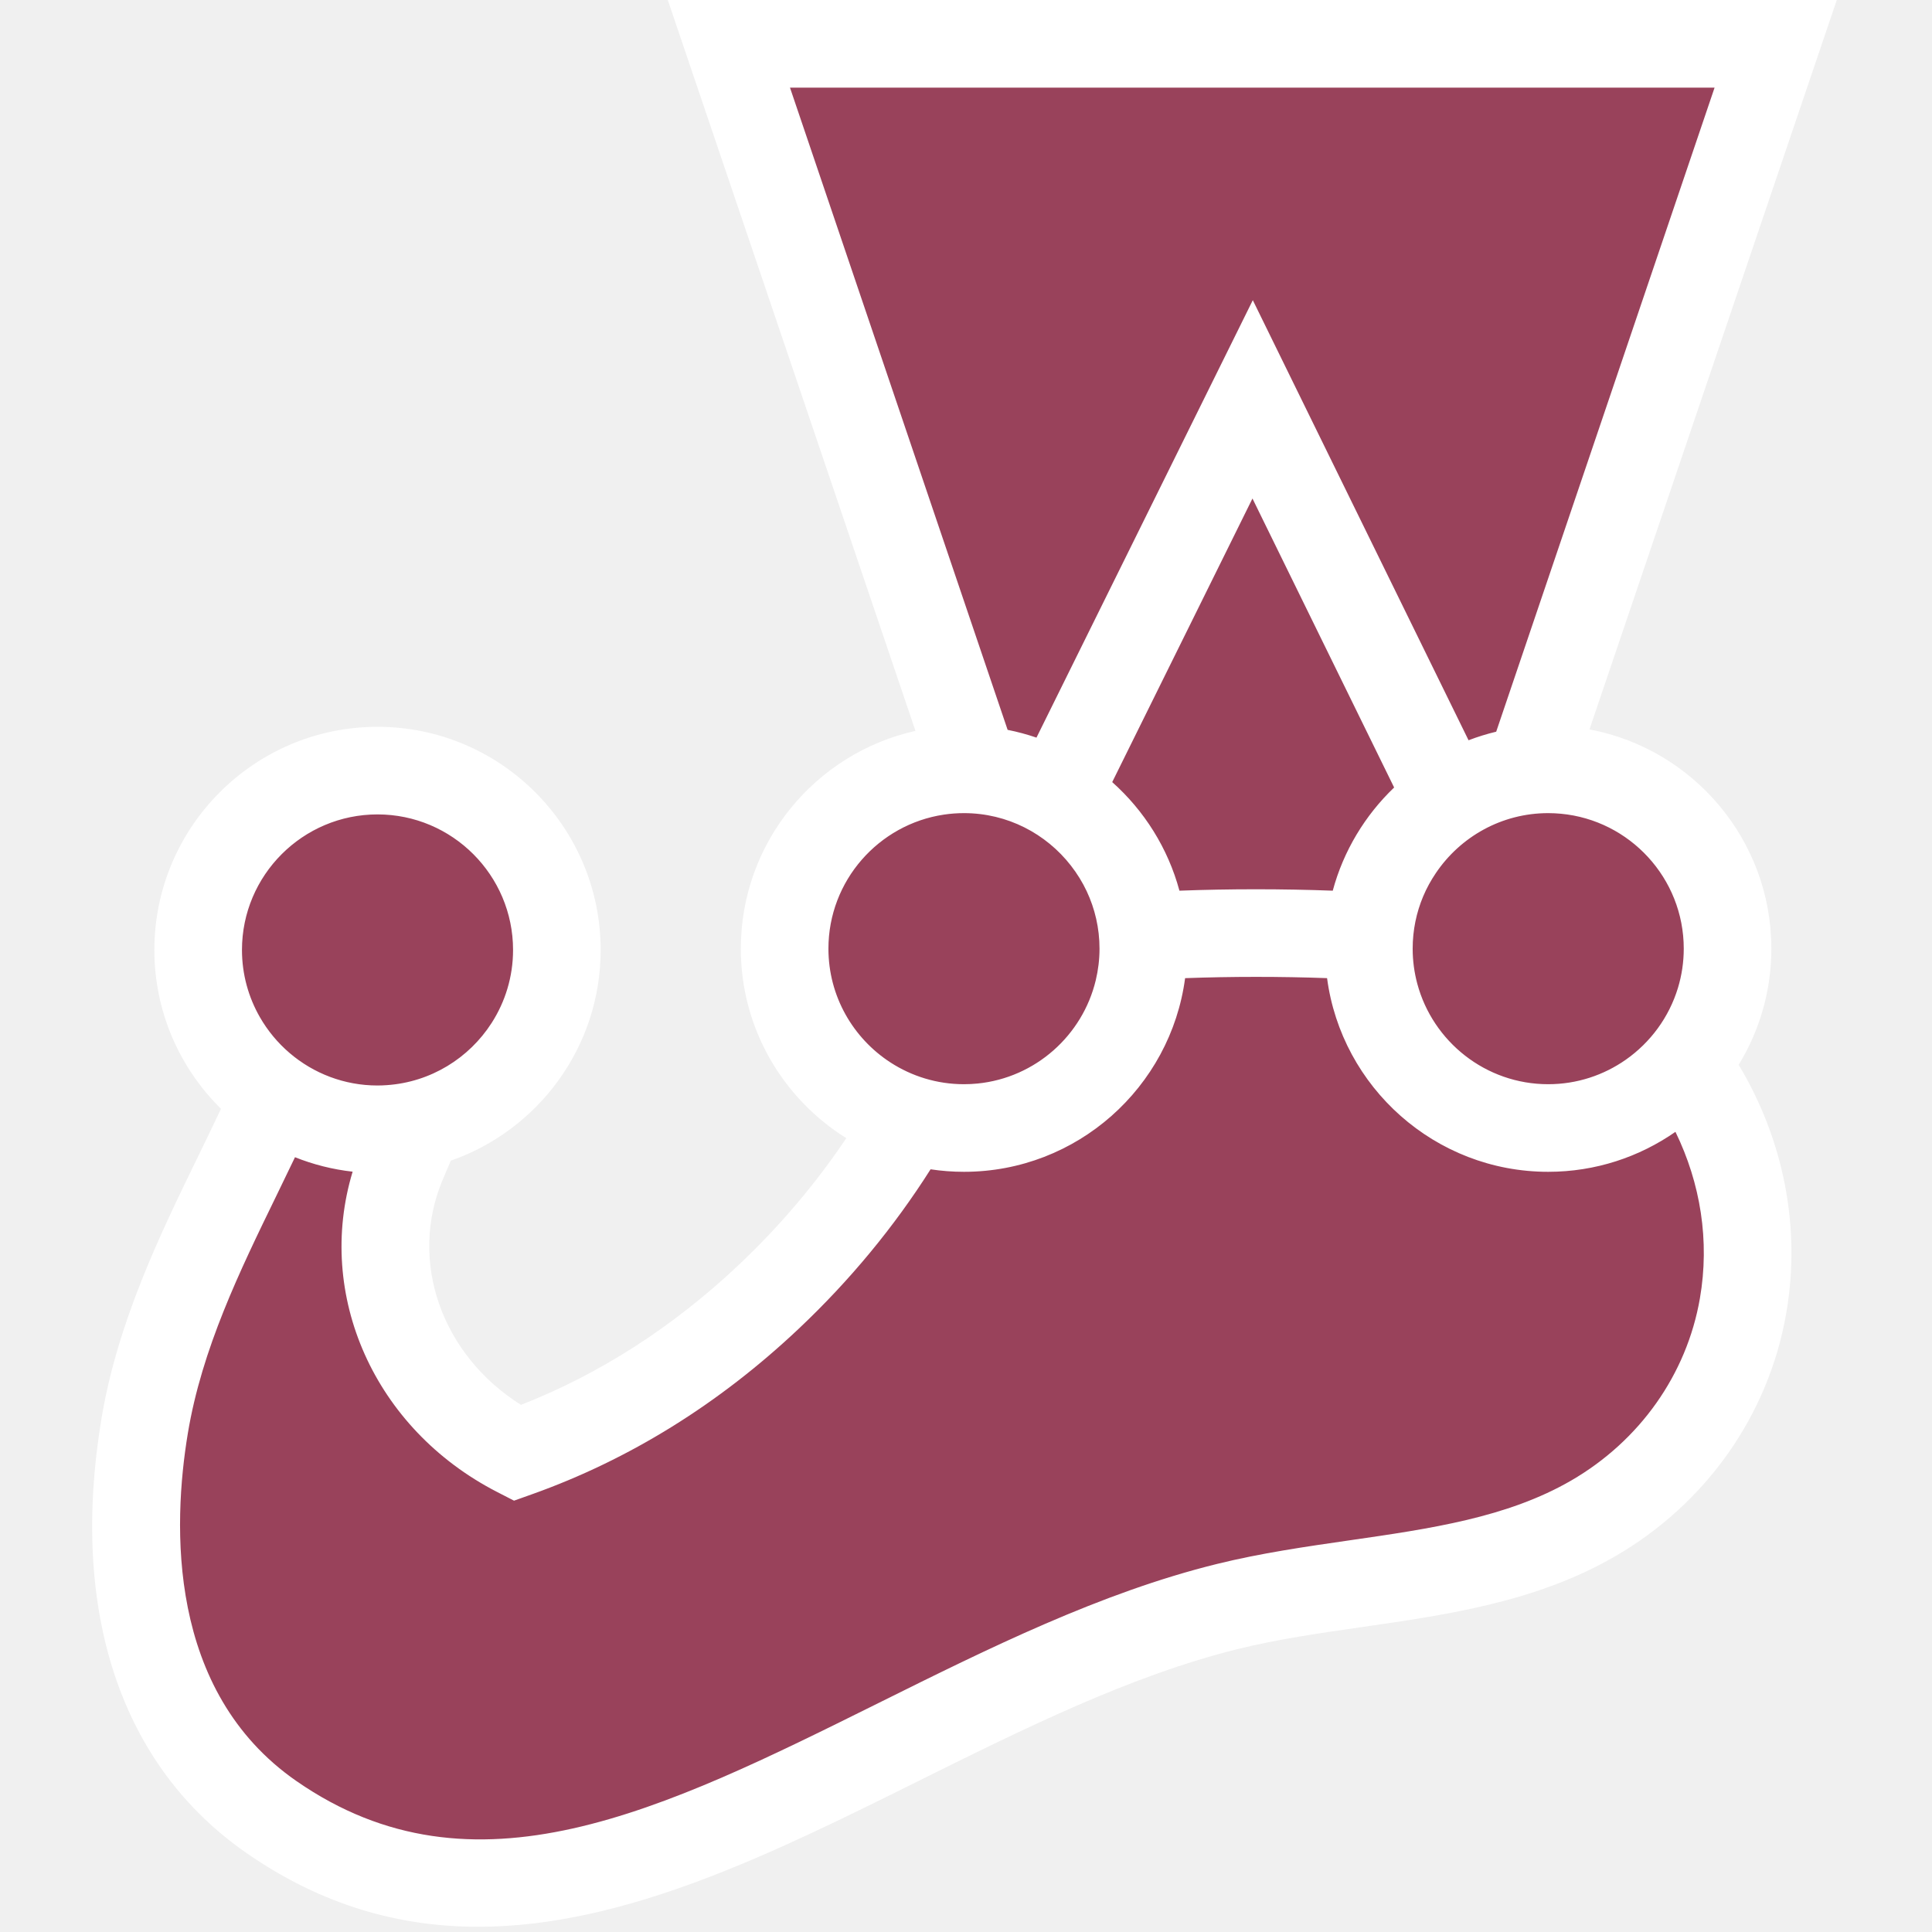
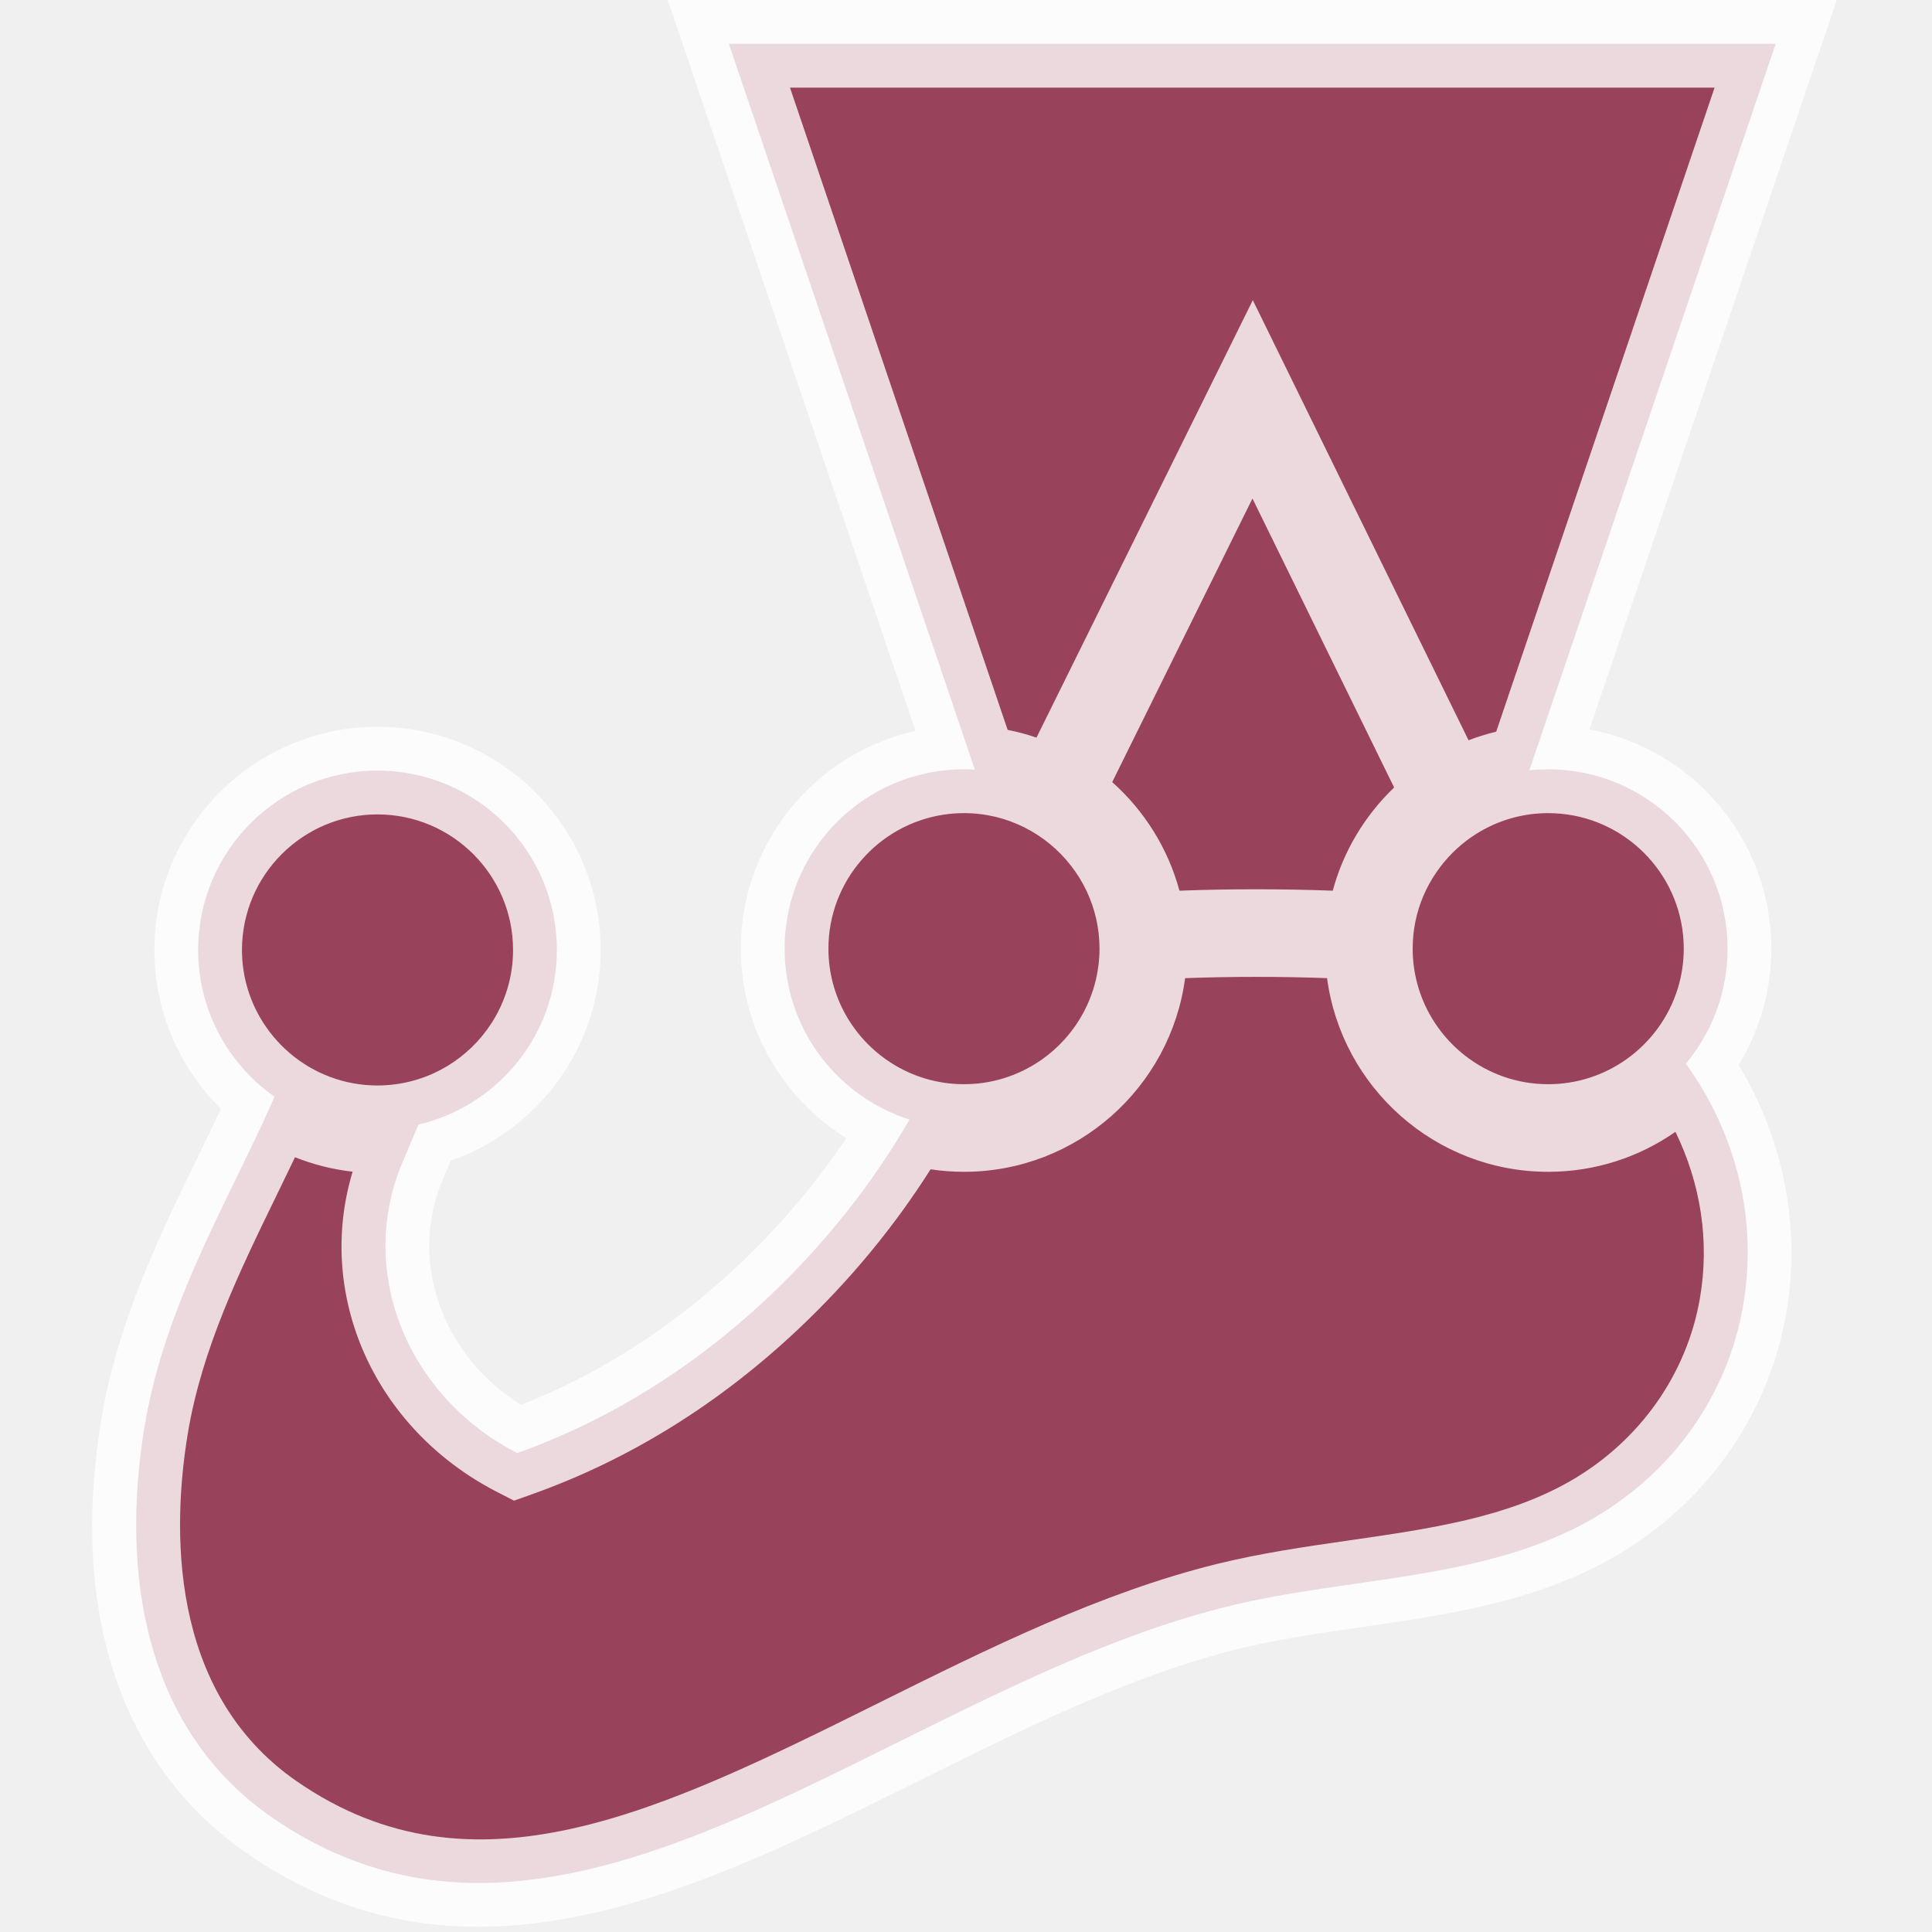
<svg xmlns="http://www.w3.org/2000/svg" width="283px" height="283px" viewBox="-13.5 0 283 283" version="1.1" preserveAspectRatio="xMidYMid">
  <g>
    <path d="M239.553,138.96 C239.553,124.452 227.791,112.691 213.282,112.691 C212.349,112.691 211.429,112.741 210.521,112.836 L246.603,6.416 L93.267,6.416 L129.299,112.743 C128.77,112.711 128.239,112.691 127.702,112.691 C113.194,112.691 101.432,124.452 101.432,138.96 C101.432,150.688 109.118,160.617 119.725,163.995 C114.123,173.699 107.073,182.44 99.069,189.992 C88.185,200.259 75.729,208.045 62.257,212.842 C46.217,204.602 38.643,186.277 45.478,170.21 C46.249,168.395 47.037,166.556 47.79,164.725 C59.411,162.013 68.069,151.596 68.069,139.149 C68.069,124.64 56.308,112.879 41.799,112.879 C27.29,112.879 15.528,124.64 15.528,139.149 C15.528,148.046 19.955,155.905 26.722,160.657 C20.22,175.461 10.662,190.955 7.684,208.912 C4.115,230.433 7.672,253.276 26.285,266.177 C69.633,296.221 116.687,247.552 166.299,235.318 C184.28,230.884 204.016,231.598 219.857,222.424 C231.753,215.533 239.596,204.115 241.821,191.296 C244.02,178.632 240.815,166.023 233.443,155.799 C237.256,151.239 239.553,145.369 239.553,138.96" fill="#99425B" />
-     <path d="M235.5,190.198 C233.568,201.327 226.694,211.049 216.642,216.872 C207.271,222.299 196.042,223.919 184.153,225.633 C177.783,226.551 171.197,227.502 164.763,229.088 C147.751,233.283 131.274,241.468 115.339,249.383 C83.449,265.223 55.909,278.901 29.941,260.904 C10.919,247.72 11.797,223.328 14.013,209.962 C16.067,197.578 21.62,186.173 26.989,175.144 C27.917,173.237 28.826,171.365 29.711,169.51 C32.372,170.573 35.203,171.298 38.154,171.628 C32.688,189.667 41.283,209.281 59.325,218.549 L61.794,219.818 L64.409,218.887 C78.672,213.807 91.815,205.656 103.472,194.658 C111.007,187.549 117.486,179.684 122.811,171.28 C124.407,171.521 126.04,171.647 127.702,171.647 C144.261,171.647 157.973,159.268 160.095,143.28 C166.873,143.032 174.072,143.03 180.889,143.278 C183.01,159.267 196.723,171.647 213.282,171.647 C220.206,171.647 226.628,169.478 231.919,165.792 C235.592,173.311 236.963,181.771 235.5,190.198 Z M41.799,119.295 C52.747,119.295 61.653,128.202 61.653,139.15 C61.653,143.082 60.499,146.749 58.518,149.837 C55.217,154.984 49.609,158.512 43.163,158.952 C42.712,158.983 42.257,159.004 41.799,159.004 C39.359,159.004 37.022,158.559 34.861,157.751 C30.49,156.115 26.847,152.979 24.556,148.974 C22.898,146.074 21.944,142.722 21.944,139.15 C21.944,128.202 30.851,119.295 41.799,119.295 Z M107.848,138.961 C107.848,129.014 115.201,120.755 124.755,119.327 C125.717,119.182 126.701,119.107 127.702,119.107 C134.067,119.107 139.734,122.122 143.368,126.794 C144.272,127.955 145.055,129.214 145.686,130.559 C146.884,133.113 147.557,135.959 147.557,138.961 C147.557,140.548 147.364,142.091 147.011,143.572 C145.076,151.672 138.169,157.863 129.705,158.715 C129.047,158.781 128.379,158.815 127.702,158.815 C123.739,158.815 120.045,157.643 116.942,155.634 C111.476,152.093 107.848,145.944 107.848,138.961 Z M190.713,115.352 C186.46,119.422 183.297,124.621 181.722,130.468 C174.369,130.192 166.573,130.192 159.264,130.468 C157.584,124.236 154.102,118.738 149.417,114.562 L169.962,73.02 L190.713,115.352 Z M102.216,12.833 L237.653,12.833 L205.664,107.178 C204.278,107.511 202.925,107.93 201.613,108.433 L170.012,43.97 L138.323,108.048 C136.953,107.577 135.541,107.197 134.097,106.909 L102.216,12.833 Z M233.137,138.961 C233.137,140.952 232.839,142.873 232.292,144.688 C230.988,149.005 228.252,152.703 224.639,155.233 C221.418,157.487 217.503,158.815 213.282,158.815 C204.115,158.815 196.382,152.568 194.108,144.108 C193.667,142.465 193.428,140.741 193.428,138.961 C193.428,136.247 193.976,133.659 194.966,131.302 C195.476,130.086 196.113,128.938 196.844,127.859 C200.417,122.585 206.446,119.107 213.282,119.107 C213.909,119.107 214.527,119.139 215.14,119.196 C225.22,120.136 233.137,128.639 233.137,138.961 Z M245.969,138.961 C245.969,123.003 234.471,109.688 219.327,106.844 L255.553,0 L84.318,0 L120.599,107.061 C105.981,110.314 95.016,123.377 95.016,138.961 C95.016,150.663 101.2,160.942 110.468,166.717 C106.01,173.359 100.724,179.609 94.666,185.325 C85.058,194.388 74.355,201.262 62.816,205.785 C51.193,198.484 46.28,184.716 51.382,172.721 L51.782,171.781 C52.032,171.194 52.282,170.606 52.532,170.017 C65.298,165.564 74.485,153.414 74.485,139.15 C74.485,121.126 59.822,106.463 41.799,106.463 C23.775,106.463 9.112,121.126 9.112,139.15 C9.112,148.247 12.851,156.485 18.87,162.417 C17.779,164.741 16.63,167.106 15.452,169.526 C9.949,180.828 3.713,193.638 1.354,207.862 C-3.33,236.112 4.226,258.695 22.631,271.45 C33.799,279.191 45.14,282.234 56.554,282.234 C78.045,282.234 99.784,271.437 121.047,260.875 C136.36,253.27 152.195,245.404 167.836,241.547 C173.655,240.112 179.644,239.248 185.984,238.334 C198.557,236.52 211.557,234.645 223.073,227.976 C236.422,220.244 245.559,207.274 248.143,192.394 C250.361,179.619 247.692,166.823 241.182,155.972 C244.216,151.014 245.969,145.188 245.969,138.961 Z" fill="#FFFFFF" />
+     <path d="M235.5,190.198 C233.568,201.327 226.694,211.049 216.642,216.872 C207.271,222.299 196.042,223.919 184.153,225.633 C177.783,226.551 171.197,227.502 164.763,229.088 C147.751,233.283 131.274,241.468 115.339,249.383 C83.449,265.223 55.909,278.901 29.941,260.904 C10.919,247.72 11.797,223.328 14.013,209.962 C16.067,197.578 21.62,186.173 26.989,175.144 C27.917,173.237 28.826,171.365 29.711,169.51 C32.372,170.573 35.203,171.298 38.154,171.628 C32.688,189.667 41.283,209.281 59.325,218.549 L61.794,219.818 L64.409,218.887 C78.672,213.807 91.815,205.656 103.472,194.658 C111.007,187.549 117.486,179.684 122.811,171.28 C124.407,171.521 126.04,171.647 127.702,171.647 C144.261,171.647 157.973,159.268 160.095,143.28 C166.873,143.032 174.072,143.03 180.889,143.278 C183.01,159.267 196.723,171.647 213.282,171.647 C220.206,171.647 226.628,169.478 231.919,165.792 C235.592,173.311 236.963,181.771 235.5,190.198 Z M41.799,119.295 C52.747,119.295 61.653,128.202 61.653,139.15 C61.653,143.082 60.499,146.749 58.518,149.837 C55.217,154.984 49.609,158.512 43.163,158.952 C42.712,158.983 42.257,159.004 41.799,159.004 C39.359,159.004 37.022,158.559 34.861,157.751 C30.49,156.115 26.847,152.979 24.556,148.974 C22.898,146.074 21.944,142.722 21.944,139.15 C21.944,128.202 30.851,119.295 41.799,119.295 Z M107.848,138.961 C107.848,129.014 115.201,120.755 124.755,119.327 C125.717,119.182 126.701,119.107 127.702,119.107 C134.067,119.107 139.734,122.122 143.368,126.794 C144.272,127.955 145.055,129.214 145.686,130.559 C146.884,133.113 147.557,135.959 147.557,138.961 C147.557,140.548 147.364,142.091 147.011,143.572 C145.076,151.672 138.169,157.863 129.705,158.715 C129.047,158.781 128.379,158.815 127.702,158.815 C123.739,158.815 120.045,157.643 116.942,155.634 C111.476,152.093 107.848,145.944 107.848,138.961 Z M190.713,115.352 C186.46,119.422 183.297,124.621 181.722,130.468 C174.369,130.192 166.573,130.192 159.264,130.468 C157.584,124.236 154.102,118.738 149.417,114.562 L169.962,73.02 L190.713,115.352 Z M102.216,12.833 L237.653,12.833 L205.664,107.178 C204.278,107.511 202.925,107.93 201.613,108.433 L170.012,43.97 L138.323,108.048 C136.953,107.577 135.541,107.197 134.097,106.909 L102.216,12.833 Z M233.137,138.961 C233.137,140.952 232.839,142.873 232.292,144.688 C230.988,149.005 228.252,152.703 224.639,155.233 C221.418,157.487 217.503,158.815 213.282,158.815 C204.115,158.815 196.382,152.568 194.108,144.108 C193.667,142.465 193.428,140.741 193.428,138.961 C193.428,136.247 193.976,133.659 194.966,131.302 C195.476,130.086 196.113,128.938 196.844,127.859 C200.417,122.585 206.446,119.107 213.282,119.107 C213.909,119.107 214.527,119.139 215.14,119.196 C225.22,120.136 233.137,128.639 233.137,138.961 Z M245.969,138.961 C245.969,123.003 234.471,109.688 219.327,106.844 L255.553,0 L84.318,0 L120.599,107.061 C105.981,110.314 95.016,123.377 95.016,138.961 C95.016,150.663 101.2,160.942 110.468,166.717 C106.01,173.359 100.724,179.609 94.666,185.325 C85.058,194.388 74.355,201.262 62.816,205.785 C51.193,198.484 46.28,184.716 51.382,172.721 L51.782,171.781 C52.032,171.194 52.282,170.606 52.532,170.017 C65.298,165.564 74.485,153.414 74.485,139.15 C74.485,121.126 59.822,106.463 41.799,106.463 C23.775,106.463 9.112,121.126 9.112,139.15 C9.112,148.247 12.851,156.485 18.87,162.417 C17.779,164.741 16.63,167.106 15.452,169.526 C9.949,180.828 3.713,193.638 1.354,207.862 C-3.33,236.112 4.226,258.695 22.631,271.45 C33.799,279.191 45.14,282.234 56.554,282.234 C78.045,282.234 99.784,271.437 121.047,260.875 C136.36,253.27 152.195,245.404 167.836,241.547 C173.655,240.112 179.644,239.248 185.984,238.334 C198.557,236.52 211.557,234.645 223.073,227.976 C236.422,220.244 245.559,207.274 248.143,192.394 C250.361,179.619 247.692,166.823 241.182,155.972 C244.216,151.014 245.969,145.188 245.969,138.961 Z" fill="#FFFFFF" fill-opacity="0.8" />
  </g>
</svg>
